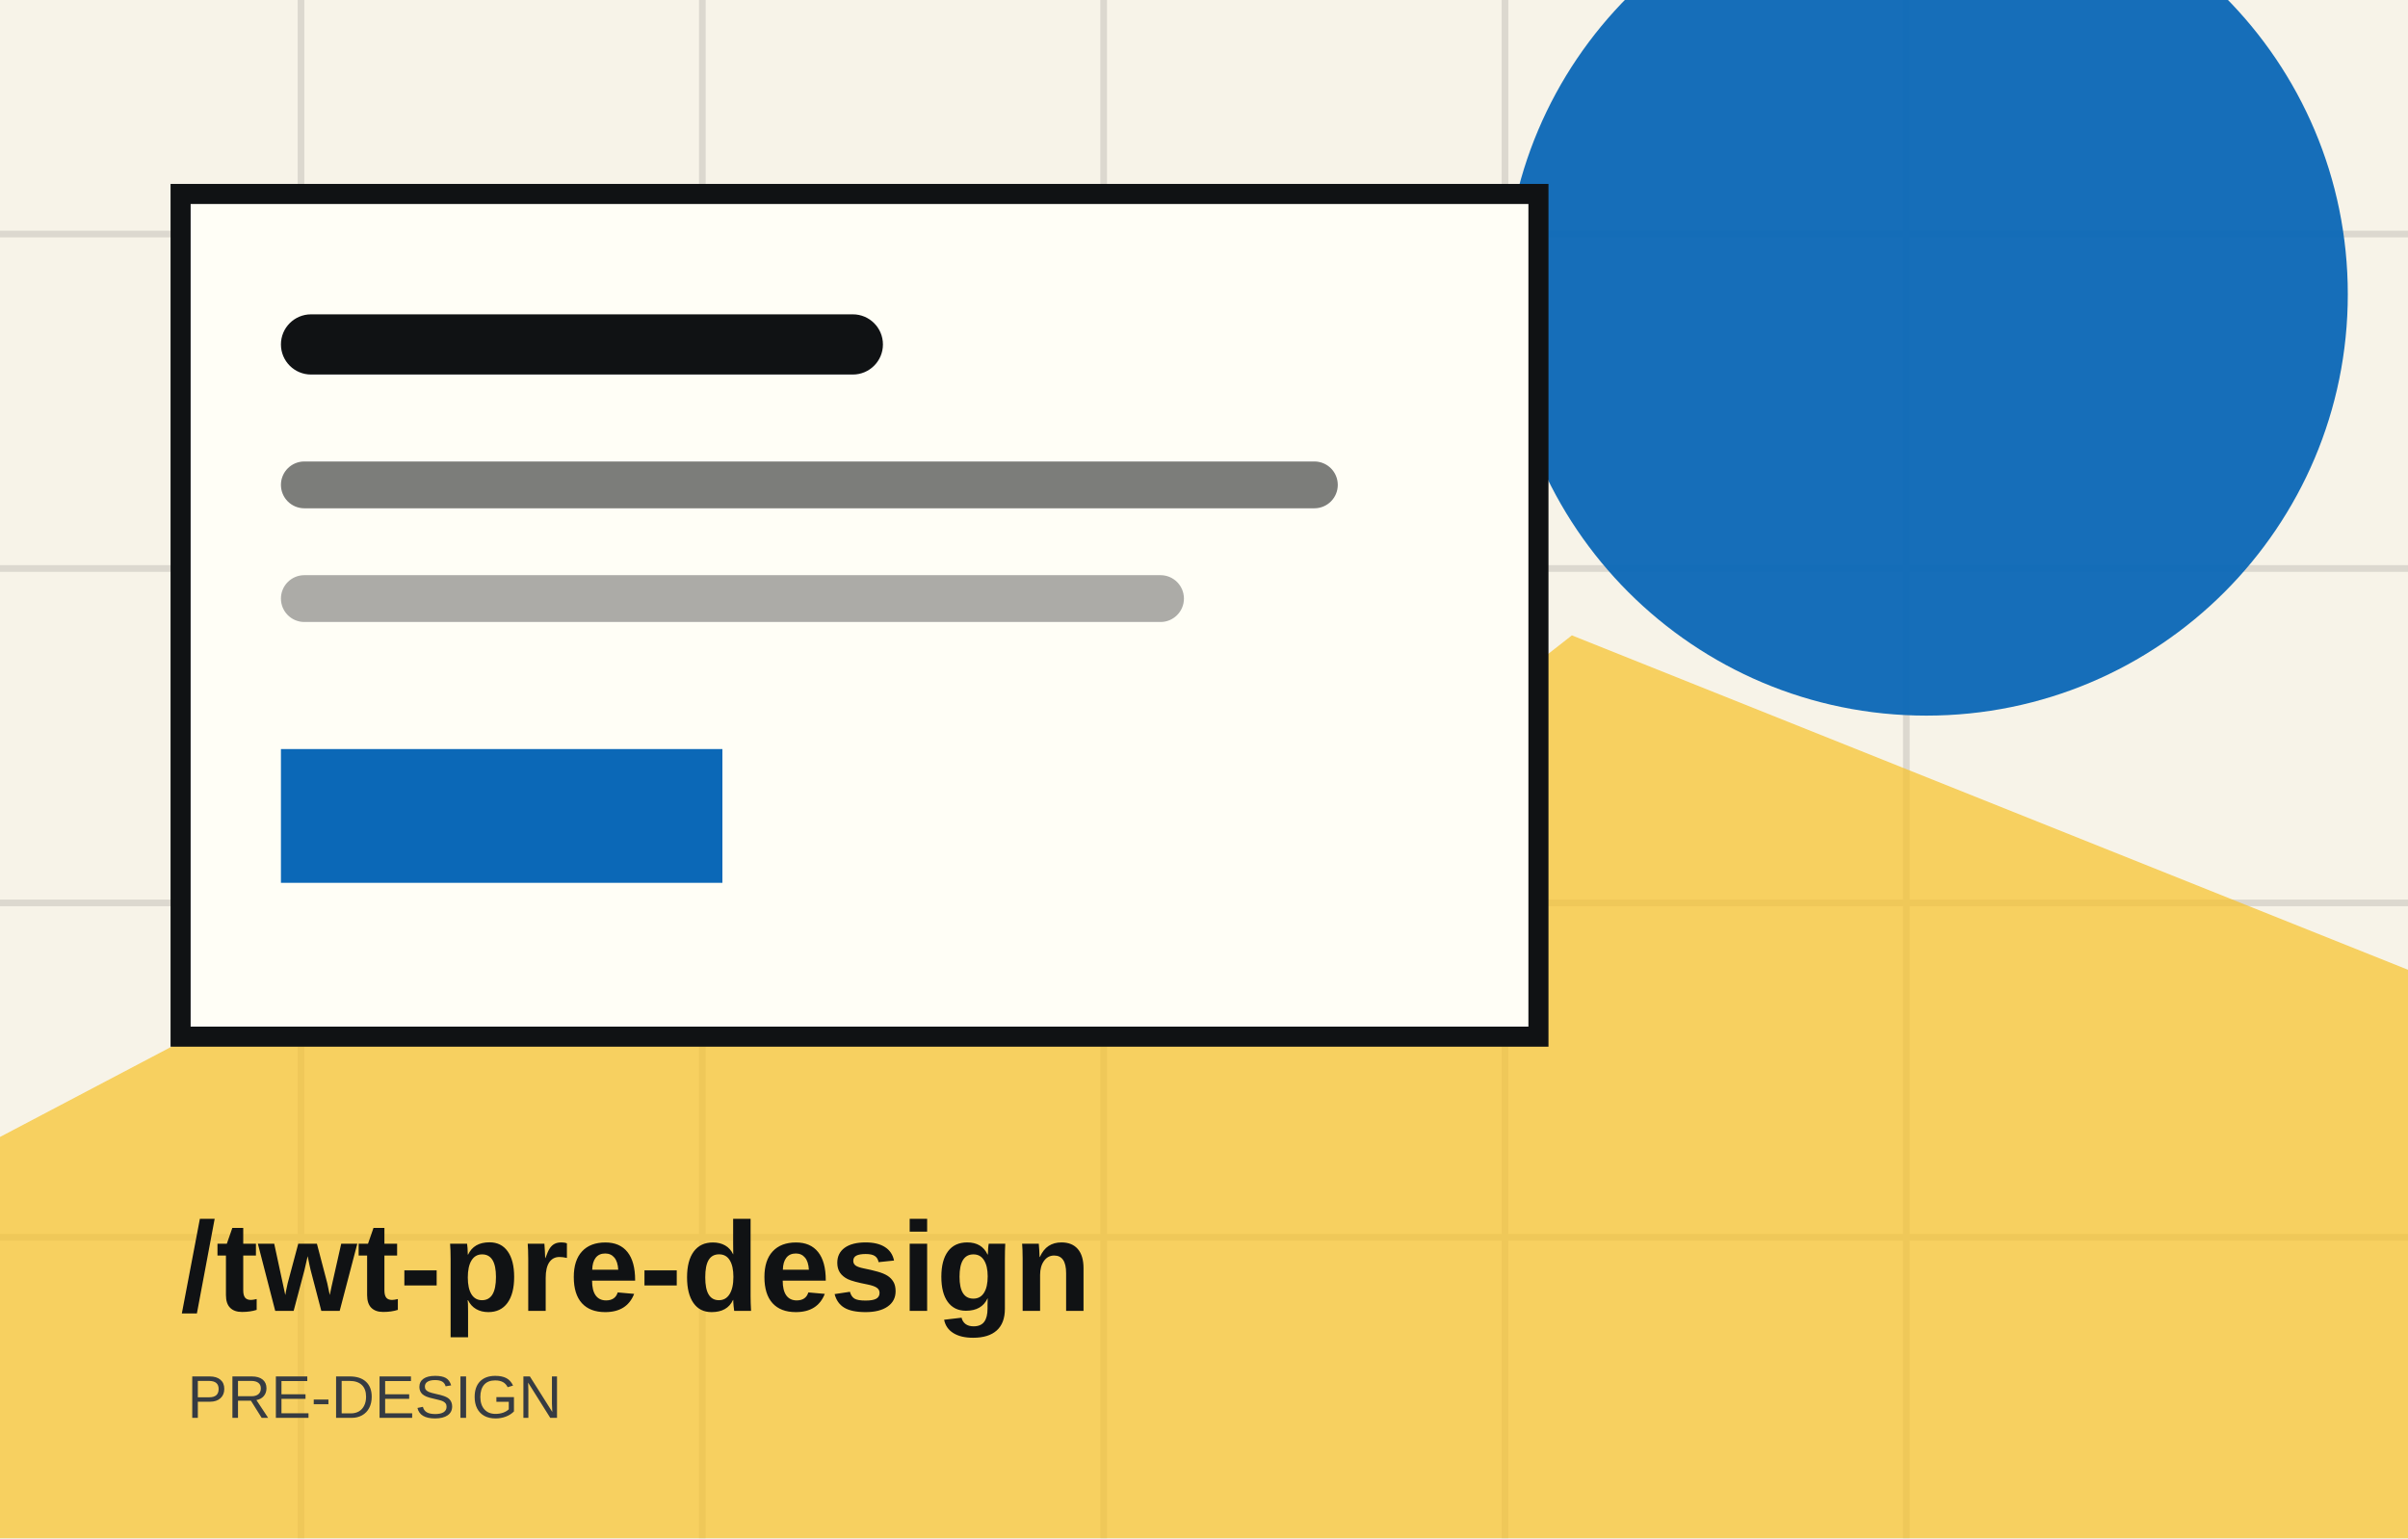
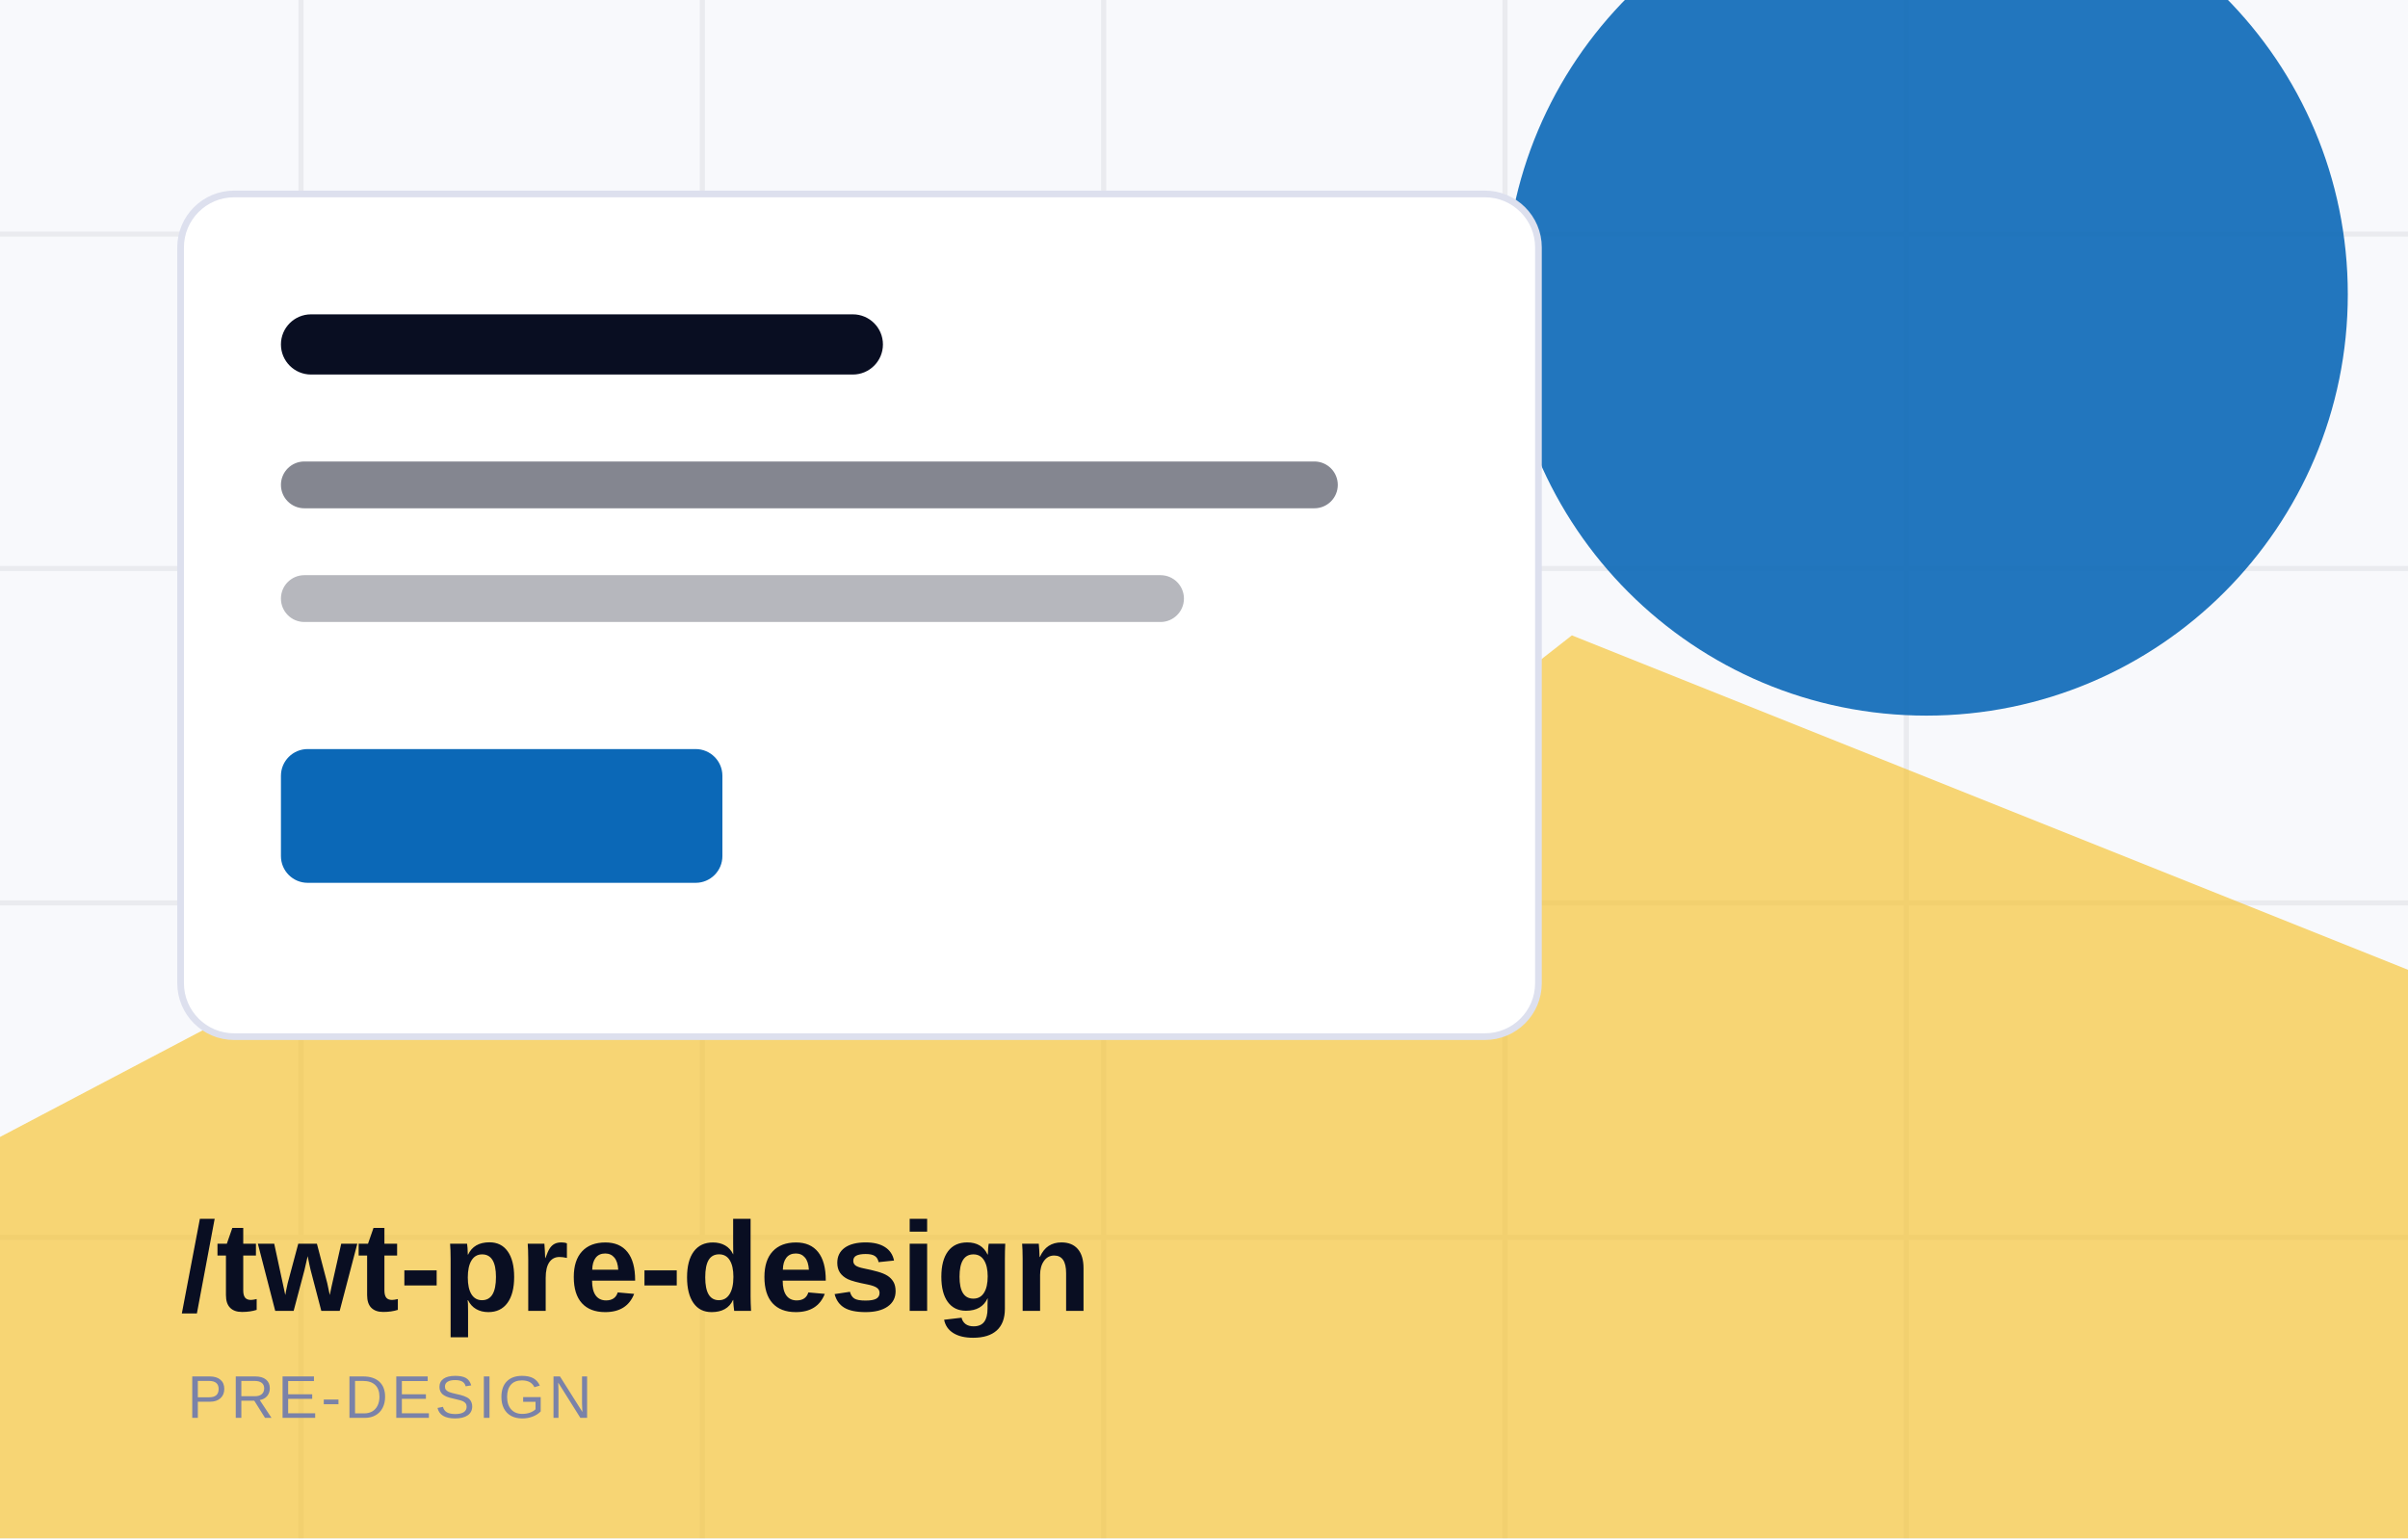
<svg xmlns="http://www.w3.org/2000/svg" width="720" height="460" viewBox="0 0 720 460" role="img" aria-label="/twt-pre-design preview">
-   <rect width="720" height="460" fill="#f7f3e8" />
-   <path d="M0 70 H720 M0 170 H720 M0 270 H720 M0 370 H720 M90 0 V460 M210 0 V460 M330 0 V460 M450 0 V460 M570 0 V460" stroke="#101214" stroke-width="2" opacity=".12" />
-   <circle cx="576" cy="88" r="126" fill="#0b68b7" opacity=".95" />
-   <path d="M0 340 L190 240 L332 298 L470 190 L720 290 V460 H0Z" fill="#f6c22b" opacity=".72" />
-   <rect x="54" y="58" width="406" height="252" fill="#fffef6" stroke="#101214" stroke-width="6" />
-   <rect x="84" y="94" width="180" height="18" rx="9" fill="#101214" />
-   <rect x="84" y="138" width="316" height="14" rx="7" fill="#101214" opacity=".55" />
-   <rect x="84" y="172" width="270" height="14" rx="7" fill="#101214" opacity=".35" />
-   <rect x="84" y="224" width="132" height="40" fill="#0b68b7" />
-   <text x="54" y="392" fill="#101214" font-family="Arial Black, Arial, sans-serif" font-size="38" font-weight="900">/twt-pre-design</text>
-   <text x="56" y="424" fill="#363b42" font-family="Arial, sans-serif" font-size="18">PRE-DESIGN</text>
+   <rect width="720" height="460" fill="#f8f9fc" />
+   <path d="M0 70 H720 M0 170 H720 M0 270 H720 M0 370 H720 M90 0 V460 M210 0 V460 M330 0 V460 M450 0 V460 M570 0 V460" stroke="#090e22" stroke-width="1.5" opacity=".06" />
+   <circle cx="576" cy="88" r="126" fill="#0b68b7" opacity=".9" />
+   <path d="M0 340 L190 240 L332 298 L470 190 L720 290 V460 H0Z" fill="#f6c22b" opacity=".65" />
+   <rect x="54" y="58" width="406" height="252" rx="16" fill="#ffffff" stroke="#dde0ee" stroke-width="2" />
+   <rect x="84" y="94" width="180" height="18" rx="9" fill="#090e22" />
+   <rect x="84" y="138" width="316" height="14" rx="7" fill="#090e22" opacity=".5" />
+   <rect x="84" y="172" width="270" height="14" rx="7" fill="#090e22" opacity=".3" />
+   <rect x="84" y="224" width="132" height="40" rx="8" fill="#0b68b7" />
+   <text x="54" y="392" fill="#090e22" font-family="Montserrat, Arial, sans-serif" font-size="38" font-weight="800">/twt-pre-design</text>
+   <text x="56" y="424" fill="#7a82a8" font-family="Arial, sans-serif" font-size="18" letter-spacing="1">PRE-DESIGN</text>
</svg>
